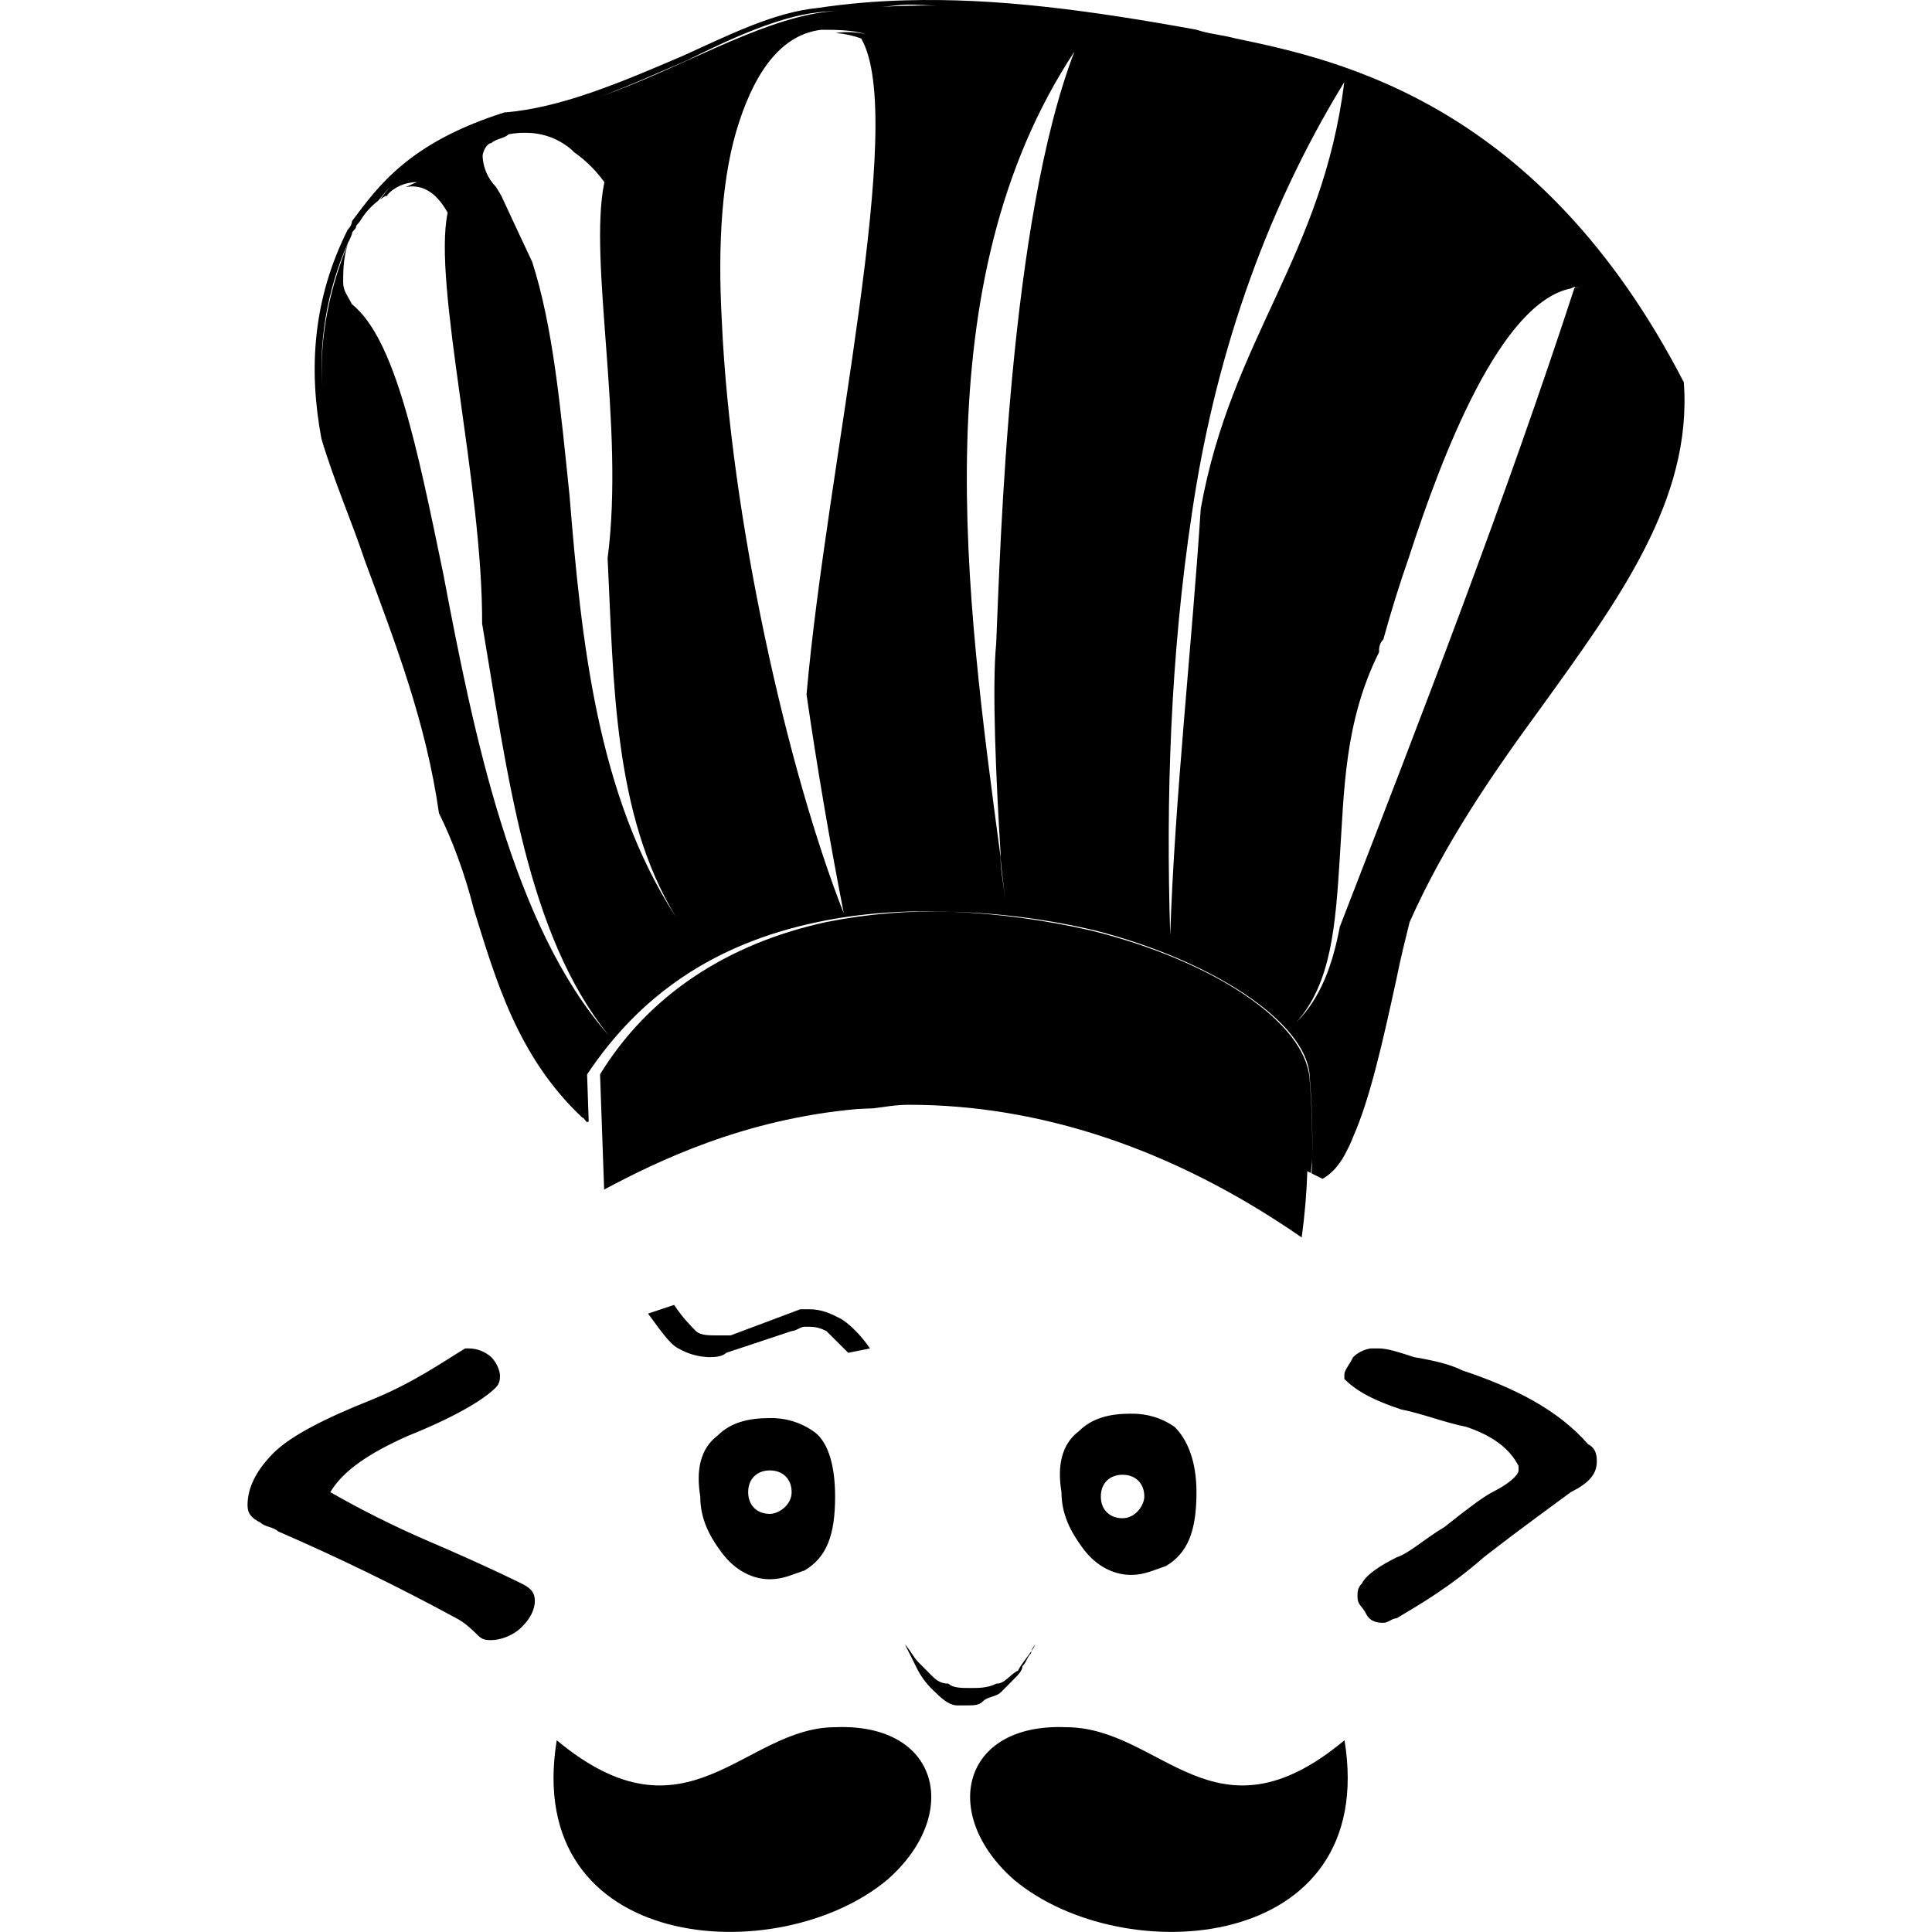
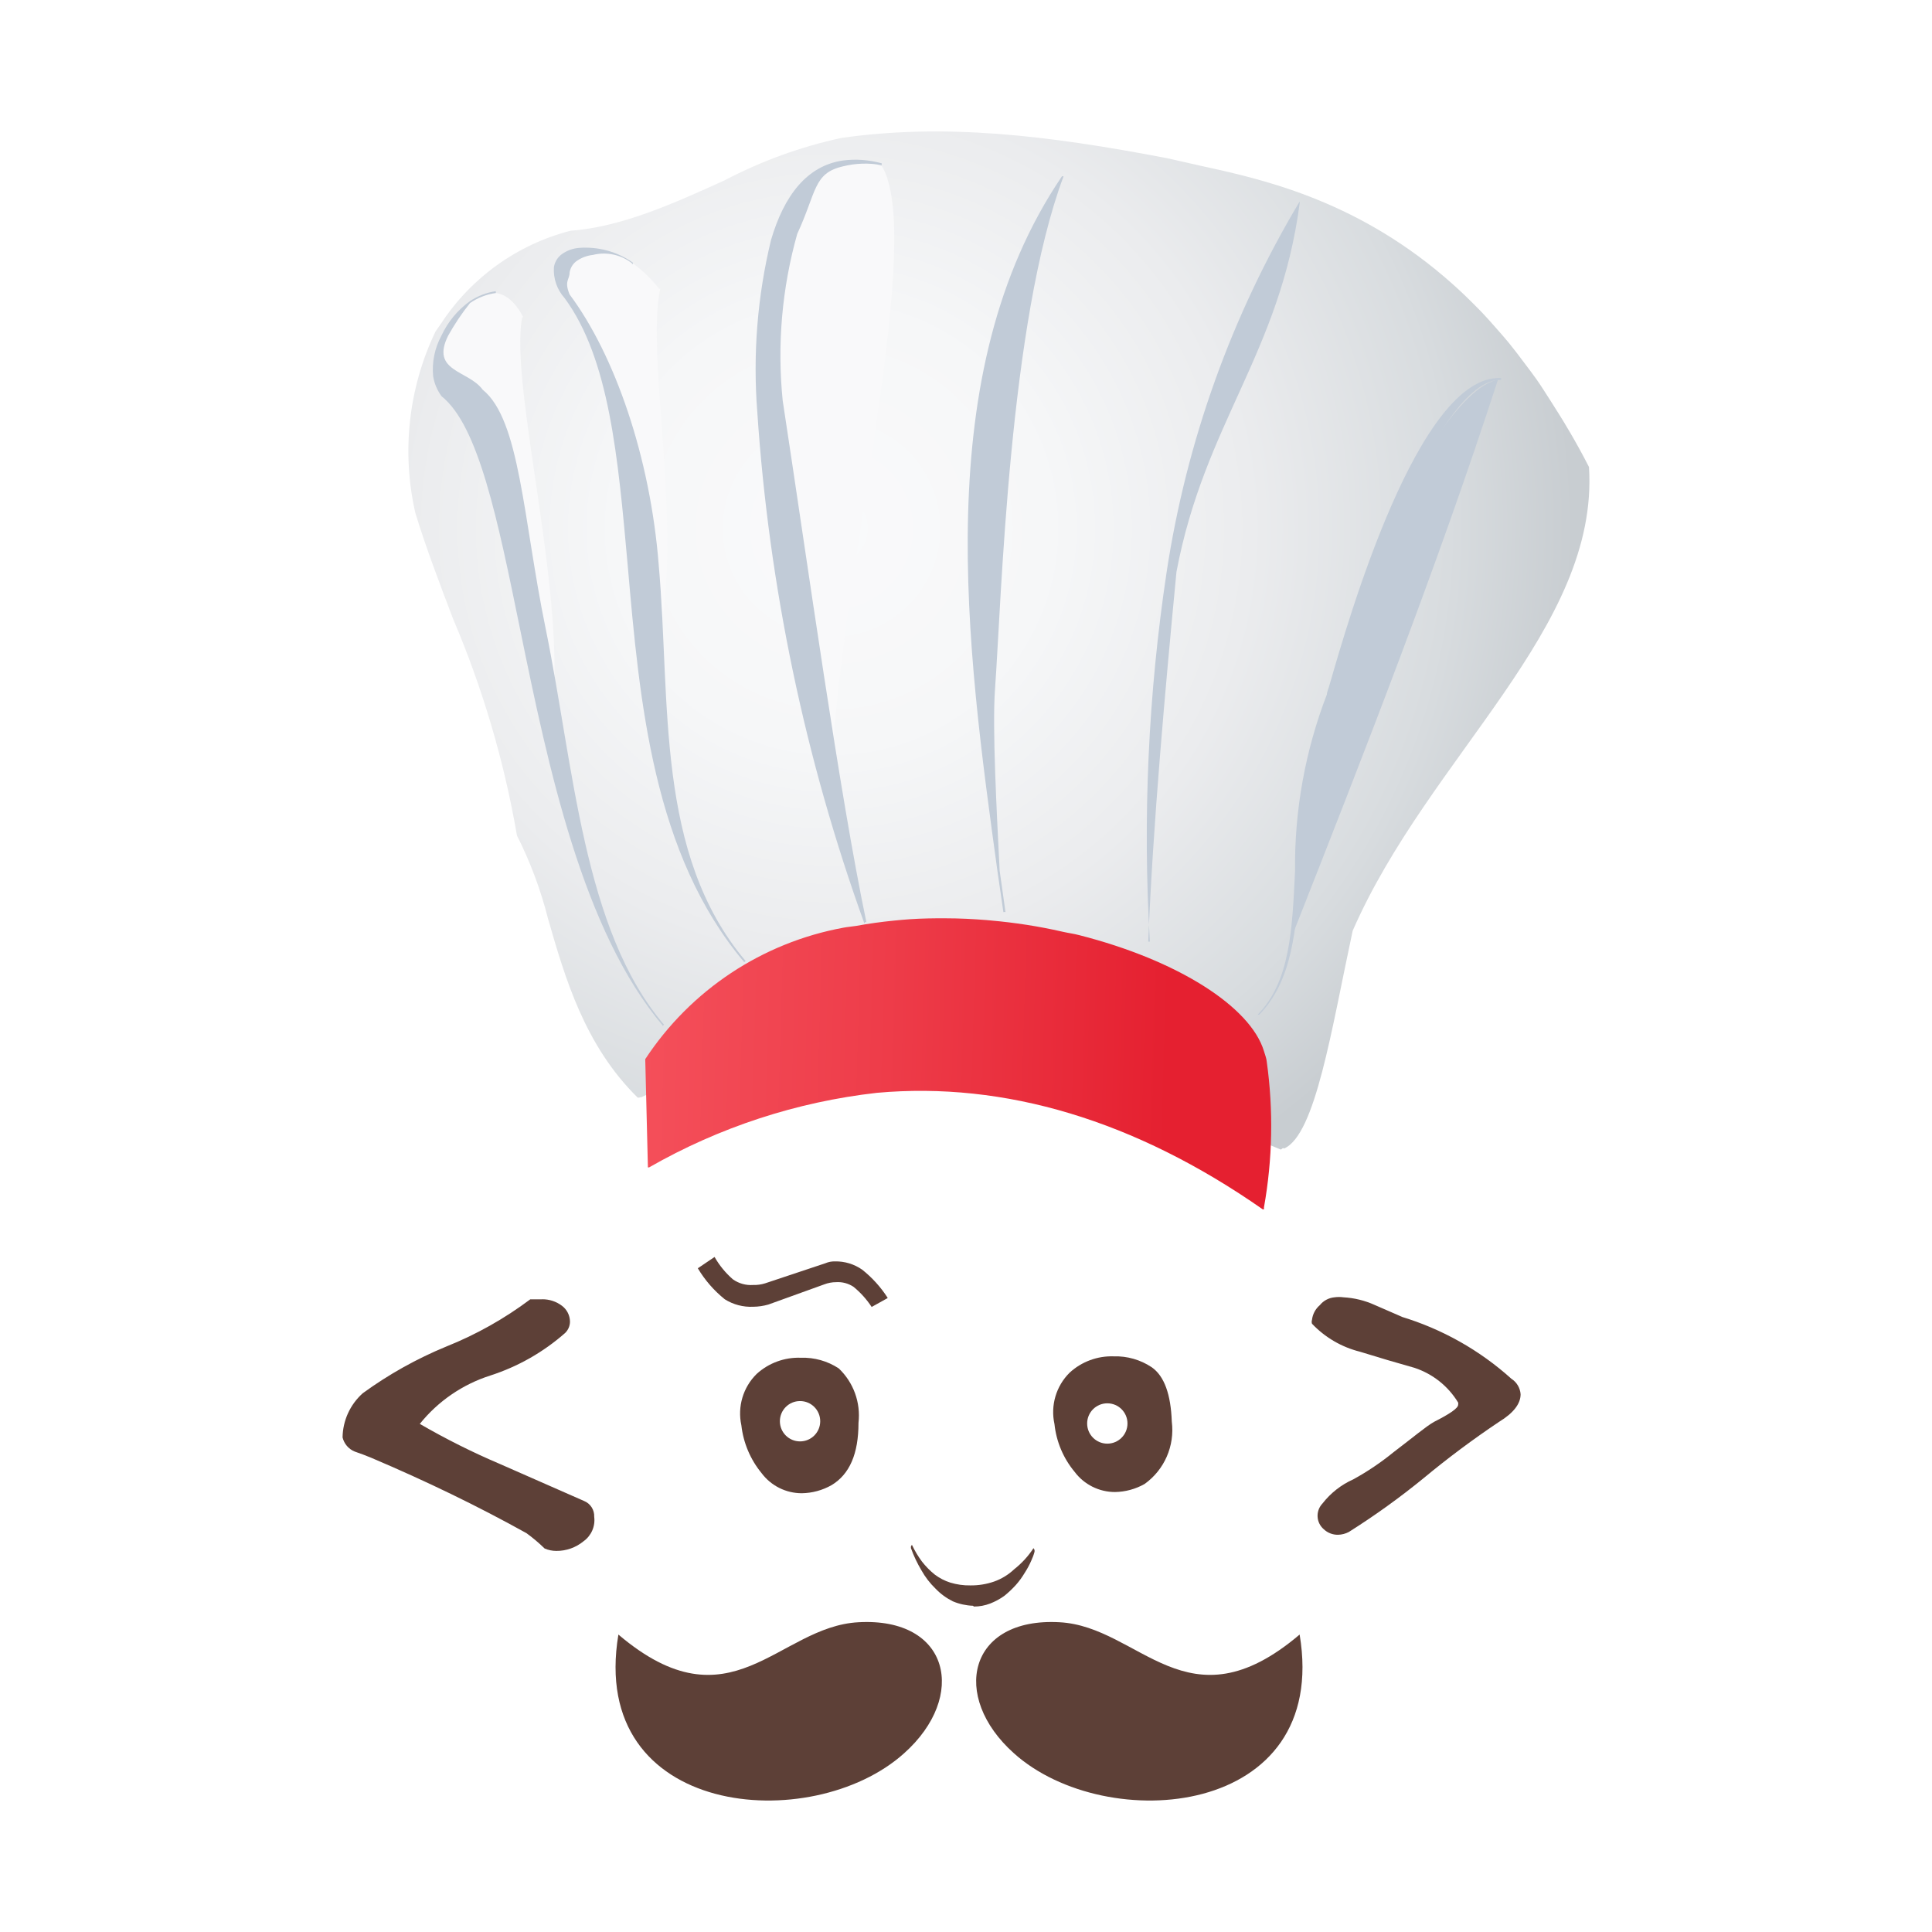
- <svg xmlns="http://www.w3.org/2000/svg" width="1em" height="1em" viewBox="0 0 24 24">
-   <path fill="currentColor" d="M11.257.004q-.554.014-1.1.095c-.54.054-1.08.325-1.675.595c-.757.324-1.515.649-2.218.703c-1.19.378-1.568.919-1.892 1.351c0 .054-.054.108-.054.108c-.433.865-.487 1.73-.325 2.595c.162.541.378 1.029.54 1.515c.38 1.028.758 2 .92 3.136c.163.325.324.757.432 1.19c.27.865.542 1.838 1.353 2.595l.006-.003c.017.019.03.04.048.057l.021-.01l-.02-.584c.648-.974 1.566-1.623 2.864-1.893c.52-.11 1.081-.15 1.663-.128a8.8 8.8 0 0 1 1.798.236c1.46.378 2.595 1.136 2.65 1.785c.027.354.04.695.032 1.036q-.001.096-.007.193l.136.068a.64.64 0 0 0 .206-.19l.003-.003l.006-.008c.04-.054.075-.124.11-.194c.02-.037.038-.086.056-.129c.205-.462.362-1.153.538-1.963c.054-.27.11-.487.163-.703c.433-.973 1.027-1.838 1.622-2.65c.973-1.35 1.892-2.595 1.784-4.055c-1.784-3.461-4.272-4.002-5.57-4.272c-.216-.054-.323-.054-.485-.108c-1.338-.244-2.494-.396-3.605-.365M16.3 14.383a10 10 0 0 0-.032-.983c-.054-.703-1.19-1.46-2.704-1.838a9.5 9.5 0 0 0-1.744-.236a6.8 6.8 0 0 0-1.555.128c-1.244.27-2.216.92-2.811 1.892l.051 1.431c.667-.355 1.733-.874 3.14-1c.065-.005.136-.005.204-.009c.117-.013.266-.044.444-.044c1.607 0 3.268.534 4.877 1.648q.057-.412.07-.823l.045.023c.002-.063.014-.127.015-.19zM11.256.058c.124-.004.254.01.379.011q-.345-.003-.687.016c.103-.006.205-.024.308-.027M10.44.13c-.076.009-.153.013-.229.024c-.817.117-1.774.701-2.75 1.045c.355-.132.714-.296 1.075-.45c.54-.27 1.135-.541 1.621-.595c.094-.014.189-.013.283-.024m-.229.24c.162 0 .379 0 .541.054a1 1 0 0 0-.37-.014a1.2 1.2 0 0 1 .316.068c.58 1-.426 5.279-.679 8.149a57 57 0 0 0 .463 2.72c-.703-1.784-1.406-4.921-1.515-7.354c-.054-.973.001-1.839.218-2.487C9.4.855 9.725.423 10.21.369zm3.136.27c-.81 2.11-.918 6.11-.972 7.354c-.054.54 0 1.73.054 2.595c0 .216.054.432.054.649c0-.217-.054-.379-.054-.595c-.433-3.244-.974-7.136.918-10.002m3.352.379c-.27 2.162-1.405 3.19-1.783 5.3c-.108 1.676-.325 3.622-.379 5.298c-.054-1.676 0-3.46.27-5.245c.27-1.838.865-3.677 1.892-5.353m-10.17.63a.86.86 0 0 1 .6.236l-.014-.007c.133.092.266.209.393.384c-.204.968.255 3.032.04 4.67c.076 1.548.071 3.18.849 4.459c-.98-1.51-1.176-3.437-1.322-5.236c-.113-1.09-.204-2.097-.464-2.903c-.144-.305-.269-.575-.384-.822c-.024-.037-.044-.079-.07-.114a.58.58 0 0 1-.162-.377c0-.054.053-.162.108-.162c.054-.054.161-.056.215-.11a1 1 0 0 1 .21-.018m-1.347.613c-.06.02-.092.041-.14.061c.177-.034.362.034.52.318c-.188.892.436 3.369.428 5.104c.313 1.848.55 3.85 1.572 5.115c-1.19-1.351-1.676-3.73-2.054-5.731c-.325-1.568-.596-2.92-1.136-3.352c-.054-.108-.108-.163-.108-.271c0-.162 0-.379.108-.595c-.277.634-.405 1.267-.37 1.901a3.84 3.84 0 0 1 .37-1.901c0-.054.054-.054.054-.108c.012-.016.031-.035.044-.051a.9.9 0 0 1 .226-.257c.055-.061.096-.12.159-.182c-.053.056-.088.11-.134.165c.027-.018.052-.037.084-.052a.5.5 0 0 1 .377-.164m-.377.164c-.004.007-.008.01-.012.018l.037-.03zm14.76 1.134l-.005.015c.038-.005.075-.017.113-.015c-.037-.002-.076.01-.115.02c-.863 2.642-1.887 5.284-2.911 7.926l-.002.003c-.087.465-.234.884-.54 1.19c.433-.487.486-1.191.54-2.056c.054-.811.054-1.676.487-2.542c0-.053.001-.105.053-.159l.001-.002c.097-.353.202-.689.317-1.018c.418-1.29 1.14-3.166 2.013-3.34c.016-.006.034-.019.05-.022M8.374 16.21l-.324.108c.162.217.27.38.378.433a.8.8 0 0 0 .379.108c.054 0 .161 0 .215-.054l.812-.27c.054 0 .108-.054.162-.054c.108 0 .162 0 .27.054l.271.27l.27-.054c-.108-.162-.27-.323-.378-.377s-.217-.11-.379-.11h-.108l-.866.325h-.161c-.109 0-.216 0-.27-.054s-.163-.162-.271-.325m-2.596.541c-.27.162-.649.433-1.19.649s-.973.433-1.19.649q-.323.324-.323.649c0 .108.054.163.162.217c.054.054.163.054.217.108a28 28 0 0 1 2.216 1.08c.109.054.217.163.272.217c.054.054.107.054.161.054c.109 0 .27-.053.378-.162q.162-.162.163-.325c0-.108-.055-.161-.163-.215c0 0-.433-.217-1.19-.541a12 12 0 0 1-1.188-.595c.162-.27.486-.487.973-.703c.54-.216.92-.433 1.081-.595c.054-.054.054-.108.054-.162a.4.4 0 0 0-.108-.217a.42.42 0 0 0-.27-.108zm11.247 0a.4.4 0 0 0-.216.108c-.054.108-.109.163-.109.217v.054c.162.162.38.27.704.378c.27.054.54.163.811.217q.486.162.649.486v.055c0 .054-.109.162-.325.27c-.108.054-.325.217-.595.433c-.27.162-.433.323-.595.377c-.216.109-.378.217-.432.326c-.054.054-.054.107-.054.161c0 .108.054.108.108.216s.162.11.216.11s.108-.056.162-.056c.27-.162.65-.378 1.082-.757c.486-.378.865-.648 1.082-.81c.216-.108.323-.217.323-.38c0-.053 0-.161-.108-.215c-.378-.433-.918-.702-1.567-.919c-.108-.054-.27-.109-.595-.163c-.162-.054-.325-.108-.433-.108zm-2.974.81c-.27 0-.487.056-.649.218c-.216.162-.27.432-.216.757c0 .27.108.486.27.703s.379.325.595.325c.162 0 .27-.056.433-.11c.27-.162.379-.432.379-.918c0-.379-.109-.649-.271-.81a.9.9 0 0 0-.541-.164zm-4.488.055c-.27 0-.486.055-.648.217c-.217.162-.27.432-.216.757c0 .27.107.486.27.702s.378.326.594.326c.163 0 .271-.056.433-.11c.27-.162.378-.432.378-.918c0-.433-.108-.703-.27-.81a.9.9 0 0 0-.54-.164zm0 .65c.163 0 .271.108.271.27s-.163.27-.27.27c-.163 0-.27-.108-.27-.27s.107-.27.27-.27m4.38.054c.162 0 .271.107.271.27c0 .108-.109.27-.27.27c-.163 0-.27-.108-.27-.27s.107-.27.27-.27m-2.703 2.108l.162.324a1 1 0 0 0 .216.271c.054.054.163.162.27.162h.109c.108 0 .161 0 .215-.054s.164-.054.218-.108l.161-.162c.054-.054.108-.109.108-.163c.054-.054.054-.108.108-.162c0-.054.054-.108.054-.108c-.054.108-.162.216-.216.324c-.108.054-.161.163-.27.163c-.107.054-.216.054-.324.054s-.216 0-.27-.054c-.108 0-.163-.054-.217-.108l-.162-.163c-.054-.054-.108-.162-.162-.216m-.866 1.028c-1.136 0-1.838 1.514-3.46.162c-.432 2.65 2.758 2.866 4.11 1.73c.92-.81.648-1.946-.65-1.892m2.866 0c-1.297-.054-1.568 1.082-.648 1.893c1.351 1.135 4.54.918 4.108-1.731c-1.622 1.352-2.27-.162-3.46-.162" />
+ <svg xmlns="http://www.w3.org/2000/svg" viewBox="0 0 48 48" width="48px" height="48px" clip-rule="evenodd">
+   <path fill="#5d4037" d="M34.809,32.711L34.809,32.711c1.016,0.306,1.952,0.833,2.74,1.543 c0.133,0.085,0.219,0.228,0.23,0.386c0,0.235-0.175,0.466-0.536,0.686c-0.648,0.434-1.273,0.9-1.873,1.398 c-0.592,0.483-1.212,0.93-1.858,1.337c-0.083,0.044-0.176,0.068-0.27,0.07c-0.132,0.002-0.26-0.048-0.356-0.14 c-0.184-0.16-0.203-0.438-0.043-0.622c0.004-0.005,0.009-0.01,0.013-0.014c0.202-0.26,0.465-0.467,0.766-0.601 c0.354-0.194,0.689-0.421,1.002-0.676c0.501-0.381,0.801-0.636,1.002-0.751c0.396-0.2,0.601-0.341,0.601-0.426 c0.004-0.018,0.004-0.037,0-0.055c-0.247-0.407-0.63-0.712-1.082-0.862c-0.446-0.125-0.902-0.26-1.357-0.401 c-0.456-0.114-0.869-0.355-1.192-0.696c-0.01-0.031-0.01-0.064,0-0.095c0.016-0.142,0.086-0.273,0.195-0.366 c0.09-0.112,0.222-0.182,0.366-0.195c0.073-0.01,0.147-0.01,0.22,0c0.268,0.015,0.532,0.079,0.776,0.19l0.726,0.316 M13.465,32.28 c0.181-0.003,0.358,0.055,0.501,0.165c0.12,0.092,0.192,0.234,0.195,0.386c0.001,0.108-0.043,0.211-0.12,0.286 c-0.54,0.476-1.173,0.836-1.858,1.057c-0.69,0.22-1.3,0.638-1.753,1.202c0.646,0.375,1.316,0.71,2.004,1.002l2.074,0.912 c0.161,0.064,0.263,0.223,0.255,0.396c0.03,0.235-0.072,0.468-0.265,0.606c-0.19,0.157-0.43,0.242-0.676,0.24 c-0.1,0-0.199-0.02-0.291-0.06c-0.141-0.138-0.292-0.265-0.451-0.381c-1.202-0.668-2.488-1.292-3.857-1.873 c-0.135-0.055-0.275-0.11-0.411-0.155c-0.151-0.061-0.263-0.192-0.301-0.351c0.006-0.42,0.188-0.817,0.501-1.097 c0.644-0.469,1.342-0.859,2.079-1.162c0.743-0.297,1.444-0.692,2.084-1.172H13.465z" />
+   <path fill="#5d4037" d="M22.051,32.24c-0.171-0.265-0.384-0.5-0.631-0.696c-0.198-0.138-0.435-0.21-0.676-0.205 c-0.081-0.002-0.161,0.013-0.235,0.045l-1.503,0.501c-0.096,0.03-0.195,0.043-0.296,0.04c-0.178,0.013-0.355-0.037-0.501-0.14 c-0.182-0.158-0.336-0.346-0.456-0.556l-0.416,0.281c0.176,0.295,0.403,0.556,0.671,0.771c0.211,0.132,0.457,0.197,0.706,0.185 c0.127-0.001,0.254-0.02,0.376-0.055l1.388-0.501c0.094-0.036,0.194-0.055,0.296-0.055c0.152-0.01,0.304,0.031,0.431,0.115 c0.175,0.143,0.327,0.312,0.451,0.501l0.396-0.22" />
+   <path fill="#5d4037" fill-rule="evenodd" d="M32.289,40.61c0.761,4.558-4.809,5.009-7.098,2.95 c-1.583-1.413-1.137-3.381,1.132-3.256C28.327,40.41,29.494,42.984,32.289,40.61" clip-rule="evenodd" />
+   <path fill="#5d4037" fill-rule="evenodd" d="M15.364,40.61c-0.761,4.558,4.809,5.009,7.098,2.95 c1.583-1.413,1.137-3.381-1.132-3.256C19.326,40.41,18.159,42.984,15.364,40.61" clip-rule="evenodd" />
+   <path fill="#5d4037" d="M20.839,33.998c-0.279-0.184-0.608-0.276-0.942-0.265c-0.404-0.015-0.798,0.129-1.097,0.401 c-0.338,0.332-0.482,0.814-0.381,1.277c0.049,0.436,0.223,0.848,0.501,1.187c0.236,0.316,0.607,0.502,1.002,0.501 c0.258-0.004,0.511-0.073,0.736-0.2c0.451-0.27,0.671-0.781,0.671-1.548C21.387,34.848,21.206,34.347,20.839,33.998z M19.877,35.811c-0.277,0-0.501-0.224-0.501-0.501s0.224-0.501,0.501-0.501s0.501,0.224,0.501,0.501S20.154,35.811,19.877,35.811z" />
+   <path fill="#5d4037" d="M24.195,39.914c0.139,0.001,0.276-0.025,0.406-0.075c0.124-0.048,0.242-0.112,0.351-0.19 c0.102-0.082,0.198-0.173,0.286-0.27c0.083-0.093,0.156-0.194,0.22-0.301c0.061-0.094,0.115-0.193,0.16-0.296 c0.035-0.074,0.064-0.151,0.085-0.23v-0.045c-0.01-0.014-0.019-0.029-0.025-0.045l0,0c-0.13,0.2-0.293,0.378-0.481,0.526 c-0.144,0.136-0.314,0.24-0.501,0.306c-0.188,0.065-0.387,0.097-0.586,0.095c-0.17,0.003-0.339-0.021-0.501-0.07 c-0.139-0.044-0.269-0.112-0.386-0.2c-0.117-0.094-0.223-0.202-0.316-0.321c-0.097-0.13-0.18-0.269-0.25-0.416l0,0 c-0.011,0.011-0.02,0.025-0.025,0.04c0,0,0,0.03,0,0.04c0.068,0.192,0.156,0.376,0.26,0.551c0.094,0.168,0.212,0.322,0.351,0.456 c0.124,0.13,0.27,0.236,0.431,0.316c0.159,0.067,0.329,0.104,0.501,0.11" />
+   <path fill="#5d4037" d="M28.613,33.968c-0.278-0.185-0.607-0.28-0.942-0.27c-0.405-0.014-0.799,0.132-1.097,0.406 c-0.336,0.333-0.478,0.815-0.376,1.277c0.046,0.436,0.22,0.85,0.501,1.187c0.236,0.315,0.608,0.501,1.002,0.501 c0.258-0.004,0.512-0.073,0.736-0.2c0.493-0.352,0.752-0.947,0.676-1.548C29.089,34.644,28.928,34.188,28.613,33.968z M27.511,35.867c-0.277,0-0.501-0.224-0.501-0.501s0.224-0.501,0.501-0.501s0.501,0.224,0.501,0.501S27.787,35.867,27.511,35.867z" />
+   <radialGradient id="wjR_Oe2ayoe3fGfJhyhbca" cx="20.66" cy="13.128" r="18.437" gradientUnits="userSpaceOnUse">
+     <stop offset="0" stop-color="#fafafb" />
+     <stop offset=".293" stop-color="#f6f7f8" />
+     <stop offset=".566" stop-color="#ebecee" />
+     <stop offset=".832" stop-color="#d8dcdf" />
+     <stop offset="1" stop-color="#c8cdd1" />
+   </radialGradient>
+   <path fill="url(#wjR_Oe2ayoe3fGfJhyhbca)" d="M38.519,9.951c-0.113-0.175-0.224-0.354-0.339-0.518c-0.092-0.132-0.186-0.252-0.279-0.377 c-0.137-0.184-0.275-0.367-0.414-0.537c-0.083-0.102-0.167-0.196-0.251-0.293c-0.155-0.178-0.309-0.351-0.465-0.513 C36.7,7.64,36.63,7.57,36.559,7.5c-0.181-0.18-0.363-0.35-0.546-0.51c-0.043-0.037-0.085-0.075-0.128-0.111 c-2.281-1.946-4.592-2.44-6.076-2.765l-0.821-0.185c-3.005-0.576-5.53-0.867-8.09-0.501c-1.008,0.219-1.982,0.573-2.895,1.052 c-1.257,0.571-2.565,1.162-3.827,1.252c-1.321,0.341-2.468,1.162-3.216,2.304l-0.14,0.2c-0.671,1.403-0.847,2.992-0.501,4.508 c0.276,0.902,0.616,1.783,0.937,2.63c0.736,1.727,1.269,3.534,1.588,5.385c0.332,0.658,0.591,1.35,0.771,2.064 c0.426,1.483,0.912,3.151,2.229,4.448h0.035c0.011-0.005,0.022-0.009,0.033-0.014c0.003,0.003,0.005,0.006,0.008,0.009 c1.14-0.54,2.24-0.902,3.307-1.124c0.15-0.031,0.298-0.053,0.446-0.078c0.18-0.031,0.36-0.063,0.538-0.087 c0.289-0.037,0.576-0.064,0.861-0.081c0.025-0.002,0.05-0.005,0.075-0.006c3.649-0.2,6.912,1.133,10.1,2.433l0.575,0.238 c0.018-0.008,0.035-0.029,0.053-0.039c0.01,0.004,0.019,0.008,0.029,0.012c0.781-0.341,1.177-2.965,1.703-5.41 c1.893-4.333,6.126-7.514,5.871-11.521C39.169,10.996,38.846,10.459,38.519,9.951z" />
+   <radialGradient id="wjR_Oe2ayoe3fGfJhyhbcb" cx="11.72" cy="7.271" r=".104" gradientUnits="userSpaceOnUse">
+     <stop offset="0" stop-color="#fafafb" />
+     <stop offset=".293" stop-color="#f6f7f8" />
+     <stop offset=".566" stop-color="#ebecee" />
+     <stop offset=".832" stop-color="#d8dcdf" />
+     <stop offset="1" stop-color="#c8cdd1" />
+   </radialGradient>
+   <path fill="url(#wjR_Oe2ayoe3fGfJhyhbcb)" d="M11.824,7.213c-0.052,0.051-0.112,0.094-0.162,0.148C11.712,7.307,11.772,7.264,11.824,7.213z" />
+   <radialGradient id="wjR_Oe2ayoe3fGfJhyhbcc" cx="11.041" cy="8.123" r=".101" gradientUnits="userSpaceOnUse">
+     <stop offset="0" stop-color="#fafafb" />
+     <stop offset=".293" stop-color="#f6f7f8" />
+     <stop offset=".566" stop-color="#ebecee" />
+     <stop offset=".832" stop-color="#d8dcdf" />
+     <stop offset="1" stop-color="#c8cdd1" />
+   </radialGradient>
+   <path fill="url(#wjR_Oe2ayoe3fGfJhyhbcc)" d="M11.122,8.056c-0.04,0.059-0.089,0.11-0.127,0.171l0.061-0.086 C11.076,8.111,11.102,8.086,11.122,8.056z" />
+   <radialGradient id="wjR_Oe2ayoe3fGfJhyhbcd" cx="31.824" cy="28.562" r=".004" gradientUnits="userSpaceOnUse">
+     <stop offset="0" stop-color="#fafafb" />
+     <stop offset=".293" stop-color="#f6f7f8" />
+     <stop offset=".566" stop-color="#ebecee" />
+     <stop offset=".832" stop-color="#d8dcdf" />
+     <stop offset="1" stop-color="#c8cdd1" />
+   </radialGradient>
+   <polygon fill="url(#wjR_Oe2ayoe3fGfJhyhbcd)" points="31.829,28.563 31.822,28.561 31.819,28.563" />
+   <linearGradient id="wjR_Oe2ayoe3fGfJhyhbce" x1="16.012" x2="29.033" y1="26.093" y2="26.476" gradientUnits="userSpaceOnUse">
+     <stop offset="0" stop-color="#f44f5a" />
+     <stop offset=".443" stop-color="#ee3d4a" />
+     <stop offset="1" stop-color="#e52030" />
+   </linearGradient>
+   <path fill="url(#wjR_Oe2ayoe3fGfJhyhbce)" d="M31.473,26.384c-0.007-0.089-0.044-0.18-0.071-0.27c0-0.001-0.001-0.003-0.001-0.004 c-0.337-1.099-2.136-2.252-4.586-2.876c-0.135-0.036-0.273-0.053-0.409-0.084c-0.006-0.001-0.012-0.002-0.018-0.004 c-0.585-0.134-1.176-0.224-1.771-0.277c-0.036-0.003-0.072-0.007-0.108-0.01c-0.338-0.027-0.675-0.044-1.014-0.044 c-0.298-0.002-0.597,0.003-0.895,0.023c-0.133,0.009-0.265,0.022-0.397,0.035c-0.311,0.031-0.62,0.073-0.926,0.13 c-0.107,0.018-0.215,0.024-0.322,0.045c-2.018,0.371-3.797,1.551-4.924,3.266l0.065,2.65v0.04h0.03 c1.741-0.997,3.667-1.628,5.66-1.853c3.171-0.286,6.417,0.681,9.587,2.895h0.03v-0.05C31.616,28.803,31.64,27.584,31.473,26.384z" />
+   <path fill="#f9f9fa" fill-rule="evenodd" d="M12.975,7.881c-0.341,1.733,1.202,7.203,0.701,10.073 c-0.26-1.503-1.222-4.508-1.182-6.176c-0.461-1.002-0.927-2.229-1.438-2.7S12.113,6.158,13,7.881" clip-rule="evenodd" />
+   <path fill="#c1cbd7" d="M16.476,25.493L16.476,25.493c-2.004-2.364-2.855-6.437-3.556-9.868 c-0.556-2.725-1.032-5.049-1.949-5.78l0,0c-0.109-0.148-0.182-0.319-0.21-0.501c-0.032-0.347,0.039-0.696,0.205-1.002 C11.124,8,11.367,7.705,11.672,7.485c0.193-0.133,0.414-0.218,0.646-0.25V7.28c-0.231,0.032-0.45,0.117-0.641,0.25 c-0.202,0.253-0.383,0.523-0.541,0.806c-0.451,0.902,0.501,0.857,0.857,1.347c0.927,0.746,1.002,3.196,1.563,5.931 c0.701,3.426,0.932,7.489,2.94,9.843l0,0l0,0l-0.03,0.035" />
+   <path fill="#f9f9fa" fill-rule="evenodd" d="M16.401,7.175c-0.346,1.728,0.536,5.705,0,8.58 c-0.26-1.503-1.222-4.508-1.182-6.171c-0.466-1.002-1.002-2.164-1.347-2.76s1.237-1.257,2.505,0.351" clip-rule="evenodd" />
+   <path fill="#c1cbd7" d="M15.73,6.564c-0.278-0.233-0.65-0.318-1.002-0.23c-0.138,0.015-0.27,0.063-0.386,0.14 c-0.102,0.067-0.171,0.175-0.19,0.296c0,0.18-0.14,0.21,0,0.546l0,0c1.122,1.503,2.004,4.042,2.214,6.722 c0.301,3.401-0.095,7.168,2.159,9.838l-0.035,0.03c-2.264-2.685-2.6-6.457-2.895-9.863c-0.24-2.675-0.456-5.129-1.568-6.637l0,0 c-0.189-0.211-0.285-0.489-0.265-0.771c0.022-0.132,0.096-0.249,0.205-0.326c0.123-0.086,0.266-0.138,0.416-0.15 c0.479-0.038,0.956,0.093,1.347,0.371l-0.03,0.035" />
+   <path fill="#f9f9fa" d="M21.911,4.129c1.042,1.738-0.872,9.562-1.222,14.476c-0.03,0.416-3.697-16.224,1.212-14.476" />
+   <path fill="#c1cbd7" d="M21.475,22.943c-1.475-4.089-2.37-8.365-2.66-12.703c-0.113-1.435,0.002-2.879,0.341-4.278 c0.326-1.112,0.897-1.843,1.783-1.974c0.324-0.042,0.652-0.018,0.967,0.07v0.045c-0.319-0.059-0.647-0.049-0.962,0.03 c-0.741,0.17-0.651,0.631-1.137,1.678c-0.379,1.346-0.502,2.751-0.361,4.142c0.631,4.127,1.408,9.758,2.079,12.958H21.49" />
+   <path fill="#c1cbd7" d="M24.931,22.678c-0.05-0.336-0.095-0.676-0.145-1.002c-0.771-5.59-1.718-12.402,1.598-17.296 h0.04c-1.357,3.622-1.543,10.519-1.703,12.743c-0.07,0.962,0.04,3.005,0.115,4.508c0.045,0.346,0.1,0.686,0.145,1.027h-0.05" />
+   <path fill="#c1cbd7" d="M28.528,23.394c0.115-2.885,0.421-6.261,0.701-9.187c0.696-3.687,2.57-5.43,3.061-9.157 V5.006c-1.69,2.827-2.813,5.956-3.306,9.212c-0.457,3.036-0.597,6.112-0.416,9.177h-0.05" />
+   <g>
+     <path fill="#c1cbd7" d="M37.218,9.429c-1.503,4.628-3.276,9.152-5.079,13.73C32.189,17.098,35.435,9.804,37.218,9.429" />
+     <path fill="#c1cbd7" d="M31.258,25.197c0.791-0.821,0.847-2.084,0.917-3.551c-0.017-1.501,0.251-2.992,0.791-4.393 c0-0.06,0.045-0.155,0.08-0.286c0.441-1.528,2.199-7.684,4.248-7.574v0.045c-1.608-0.06-3.657,6.011-4.142,7.549 c-0.035,0.125-0.045,0.205-0.065,0.27l0,0c-0.576,1.503-0.611,3.005-0.801,4.378c-0.065,1.473-0.19,2.745-1.002,3.576h-0.03" />
+   </g>
</svg>
